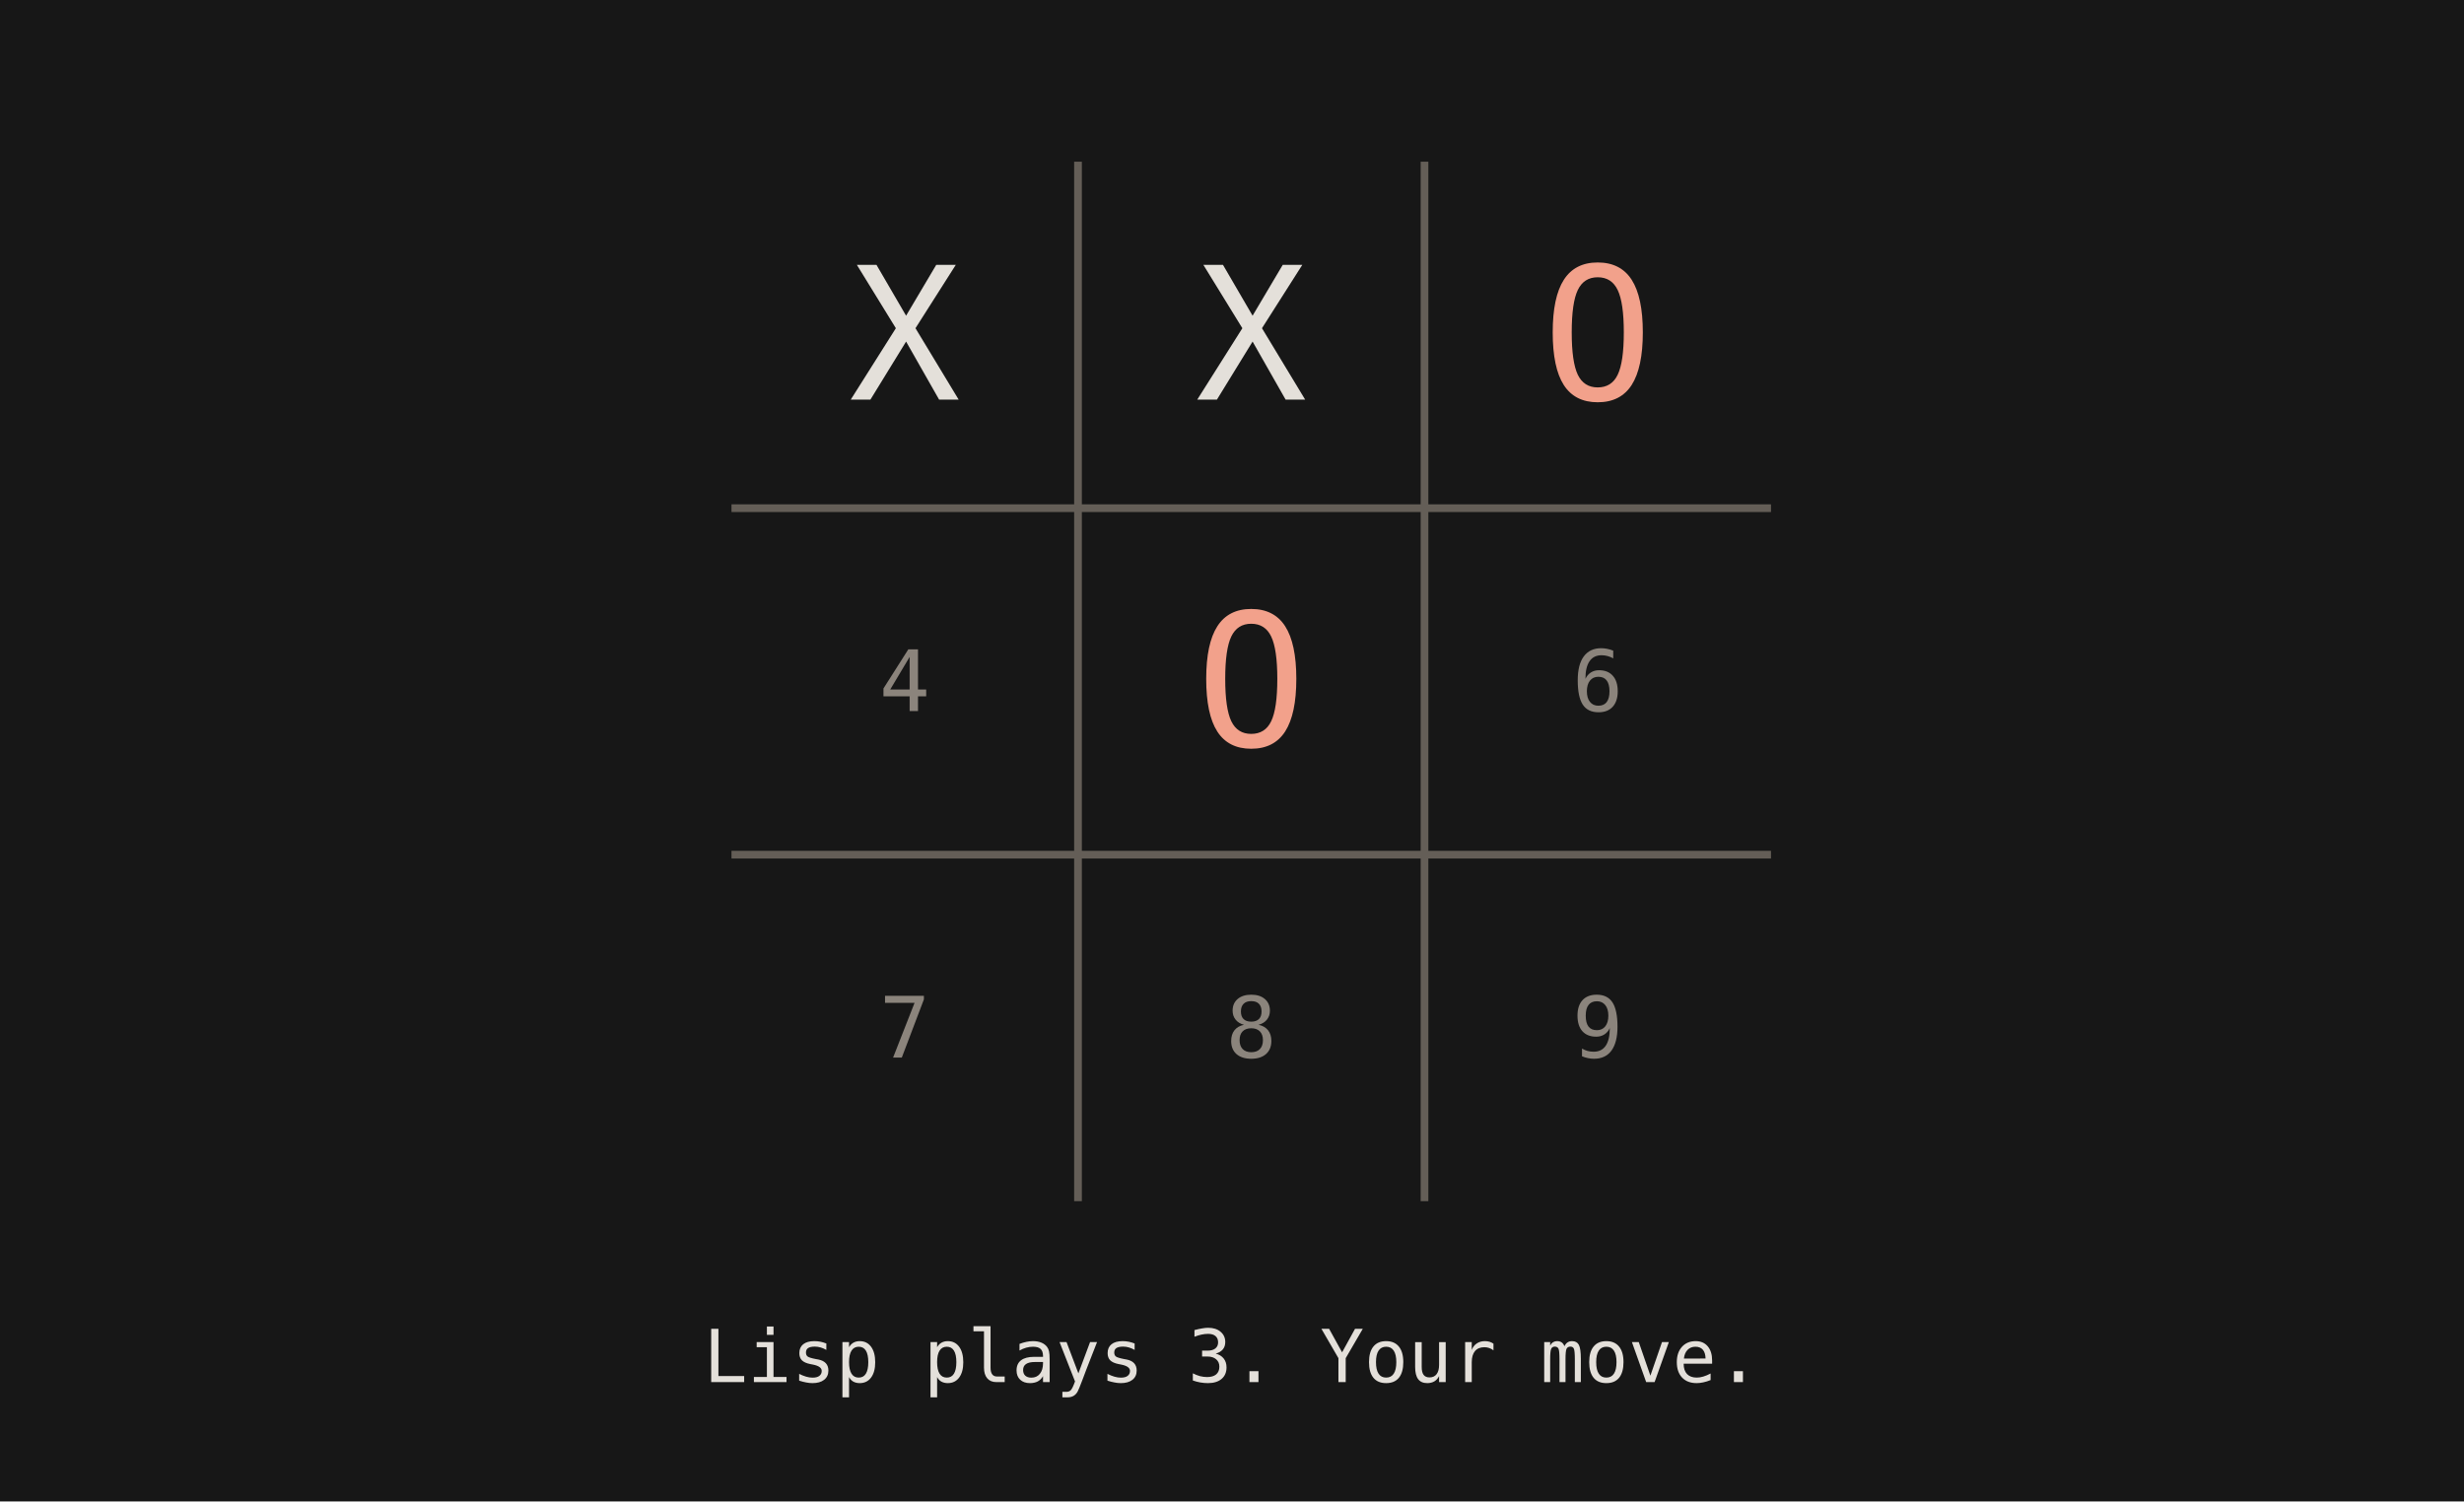
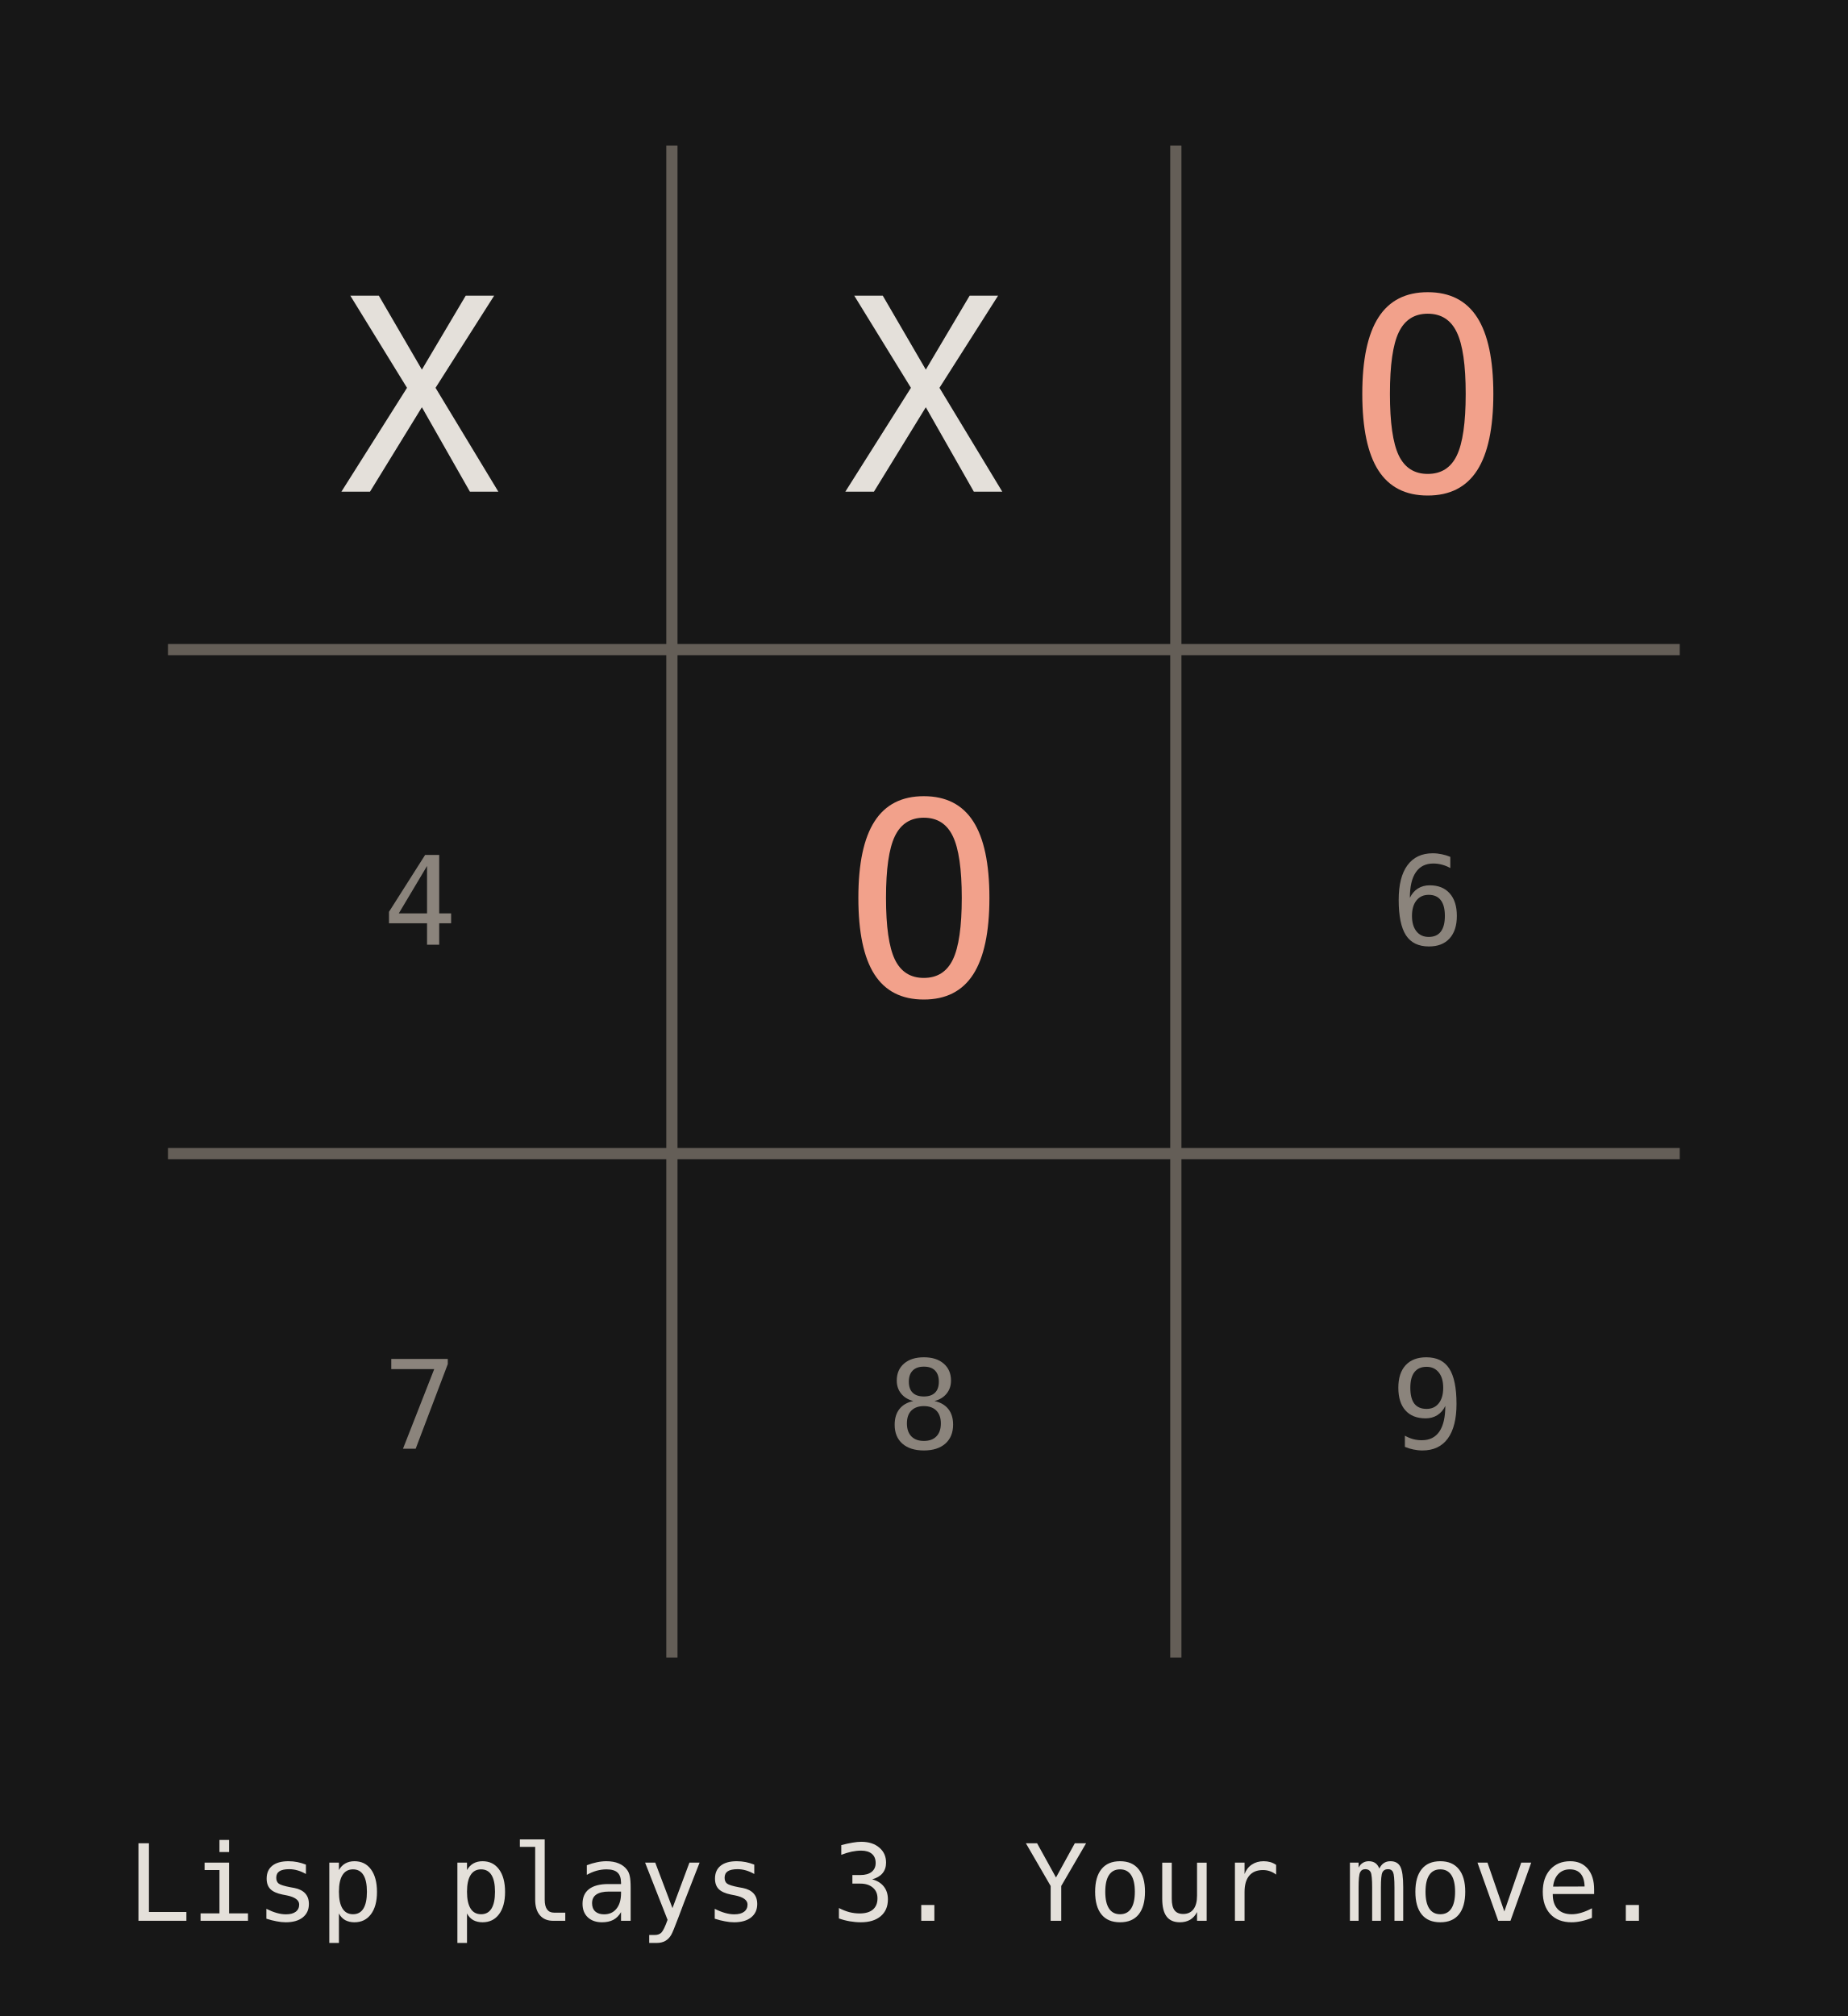
- <svg xmlns="http://www.w3.org/2000/svg" width="640" height="390" viewBox="0 0 640 390">
+ <svg xmlns="http://www.w3.org/2000/svg" width="330" height="360" viewBox="160 16 330 360">
  <rect width="640" height="390" fill="#171717" />
  <g stroke="#645e57" stroke-width="2">
    <path d="M280 42v270m90-270v270M190 132h270m-270 90h270" />
  </g>
  <text x="235" y="103.8" text-anchor="middle" font-family="Menlo, monospace" font-size="48" fill="#e4e0da">X</text>
  <text x="325" y="103.8" text-anchor="middle" font-family="Menlo, monospace" font-size="48" fill="#e4e0da">X</text>
  <text x="415" y="103.8" text-anchor="middle" font-family="Menlo, monospace" font-size="48" fill="#f2a18b">O</text>
  <text x="235" y="184.7" text-anchor="middle" font-family="Menlo, monospace" font-size="22" fill="#8b847c">4</text>
  <text x="325" y="193.8" text-anchor="middle" font-family="Menlo, monospace" font-size="48" fill="#f2a18b">O</text>
  <text x="415" y="184.7" text-anchor="middle" font-family="Menlo, monospace" font-size="22" fill="#8b847c">6</text>
  <text x="235" y="274.7" text-anchor="middle" font-family="Menlo, monospace" font-size="22" fill="#8b847c">7</text>
  <text x="325" y="274.7" text-anchor="middle" font-family="Menlo, monospace" font-size="22" fill="#8b847c">8</text>
  <text x="415" y="274.7" text-anchor="middle" font-family="Menlo, monospace" font-size="22" fill="#8b847c">9</text>
  <text x="320" y="359" text-anchor="middle" font-family="Menlo, monospace" font-size="19" fill="#e4e0da">Lisp plays 3. Your move.</text>
</svg>
